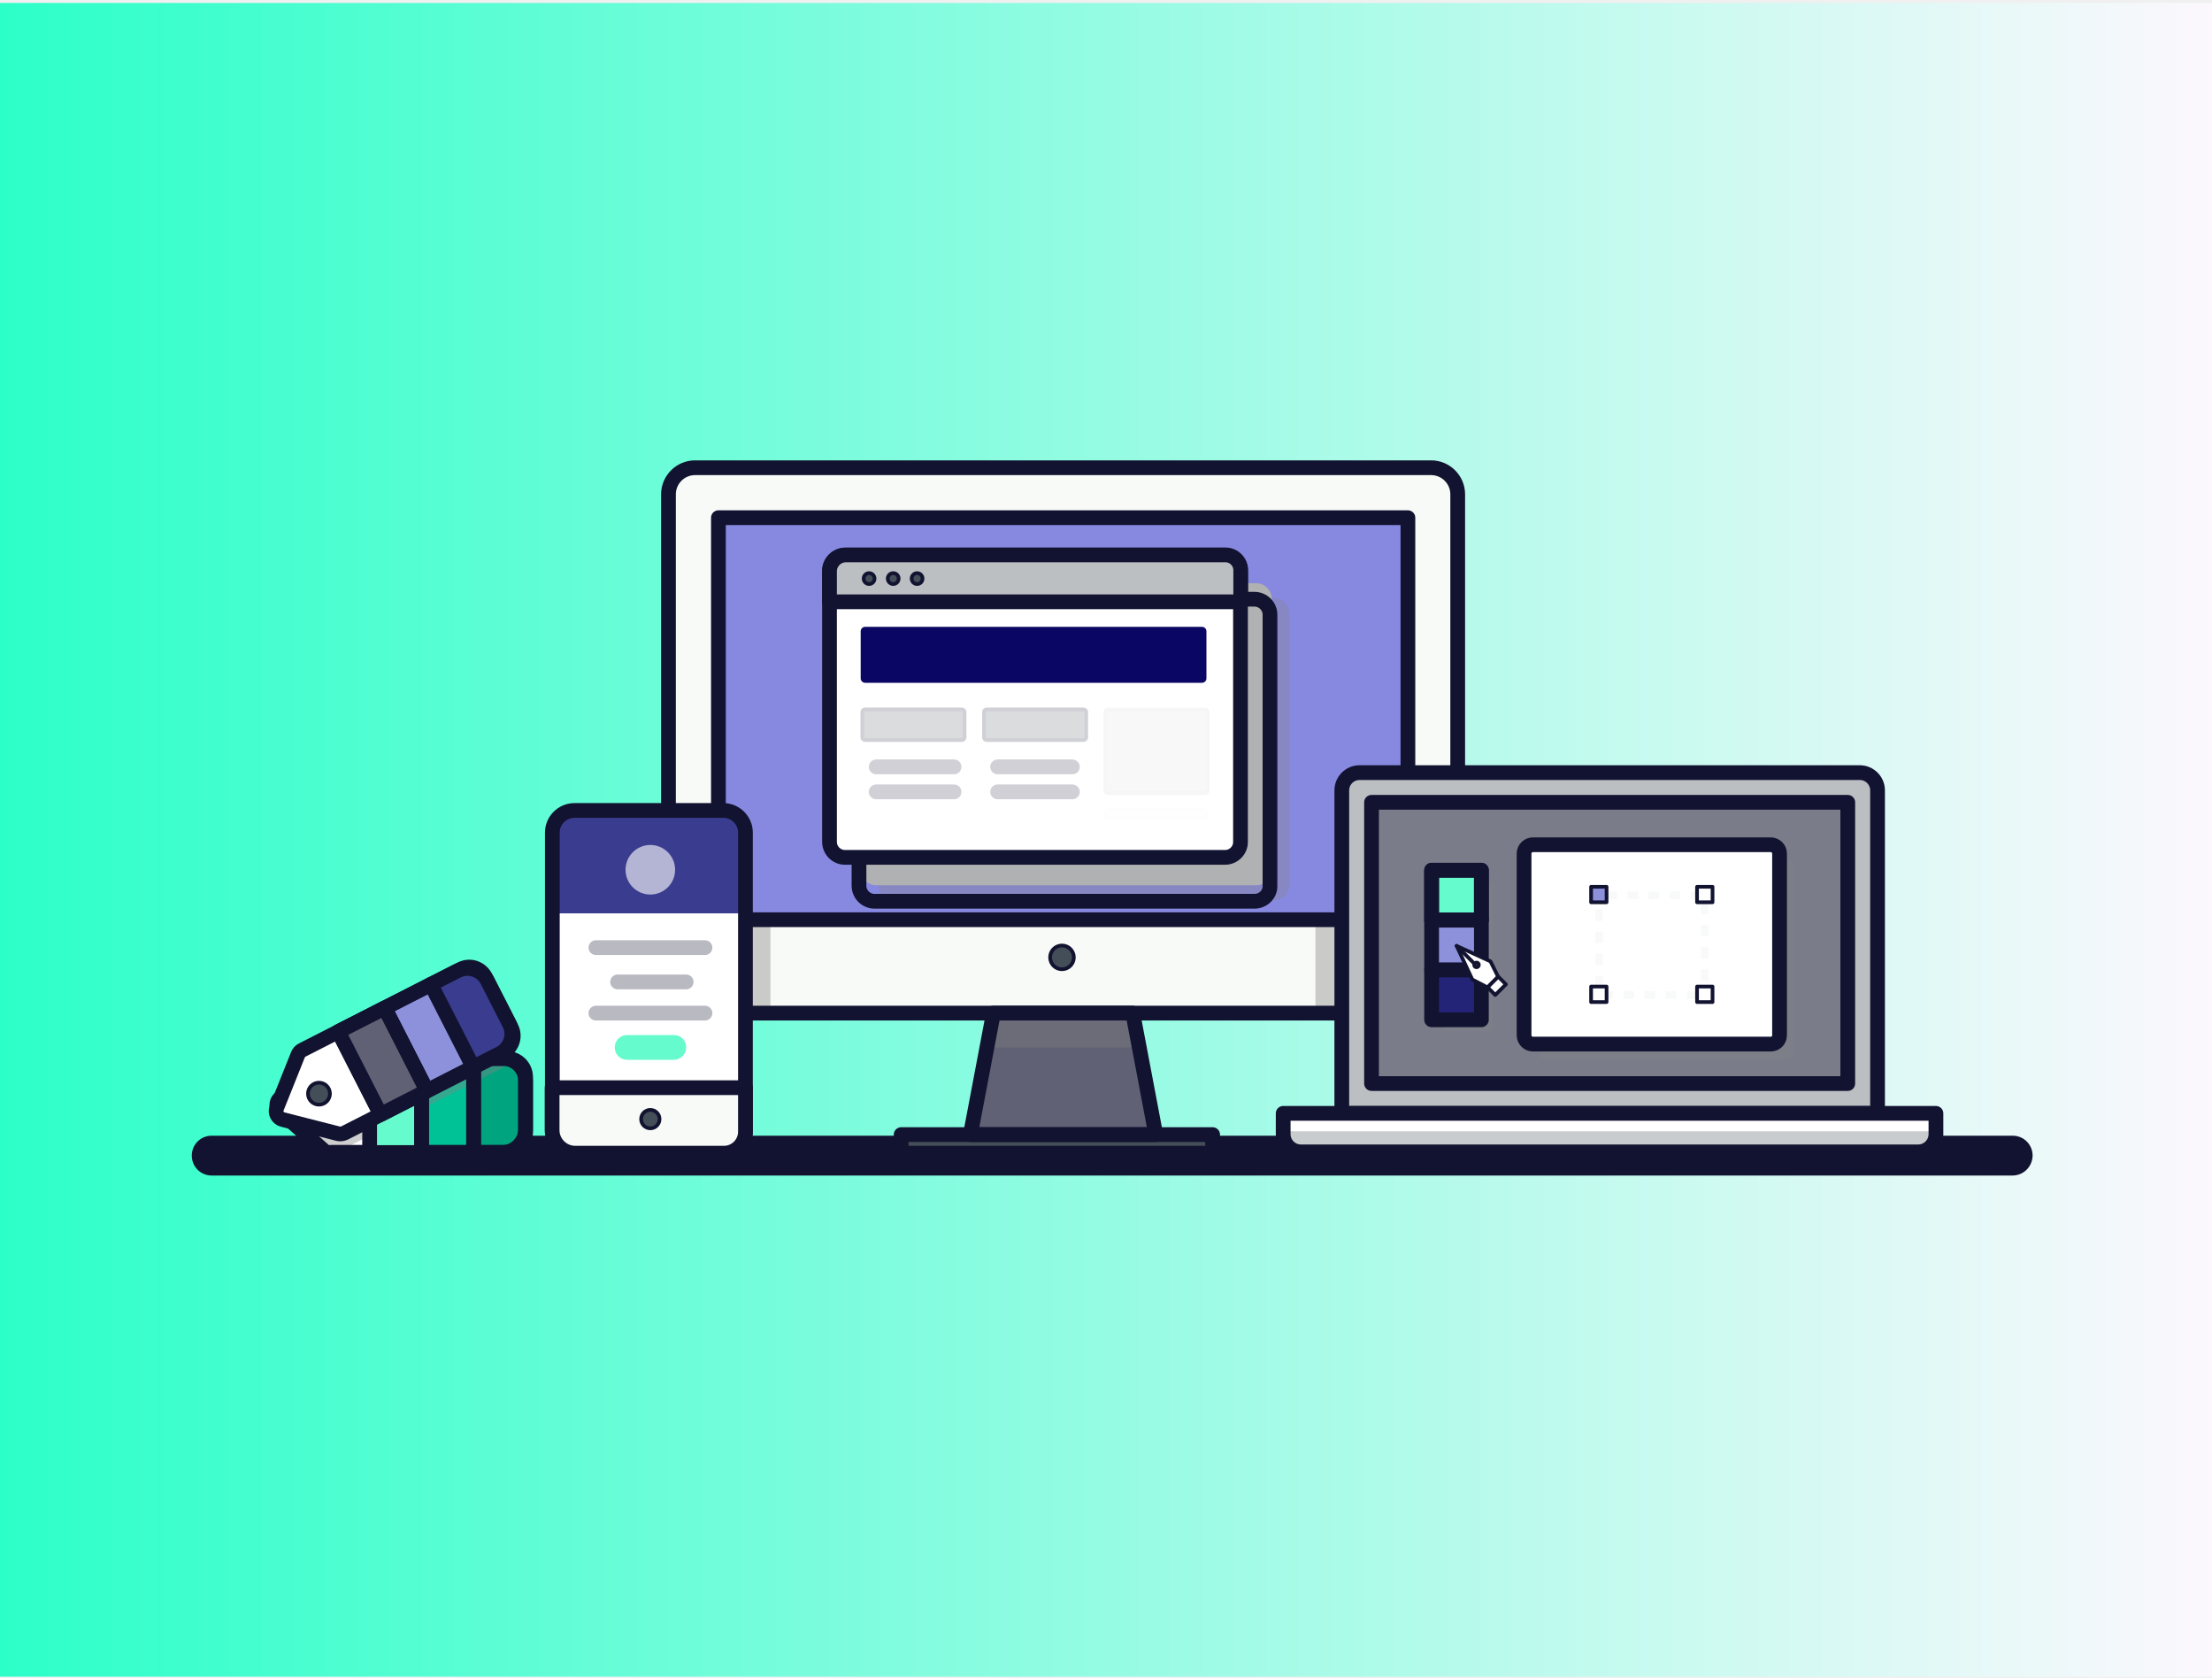
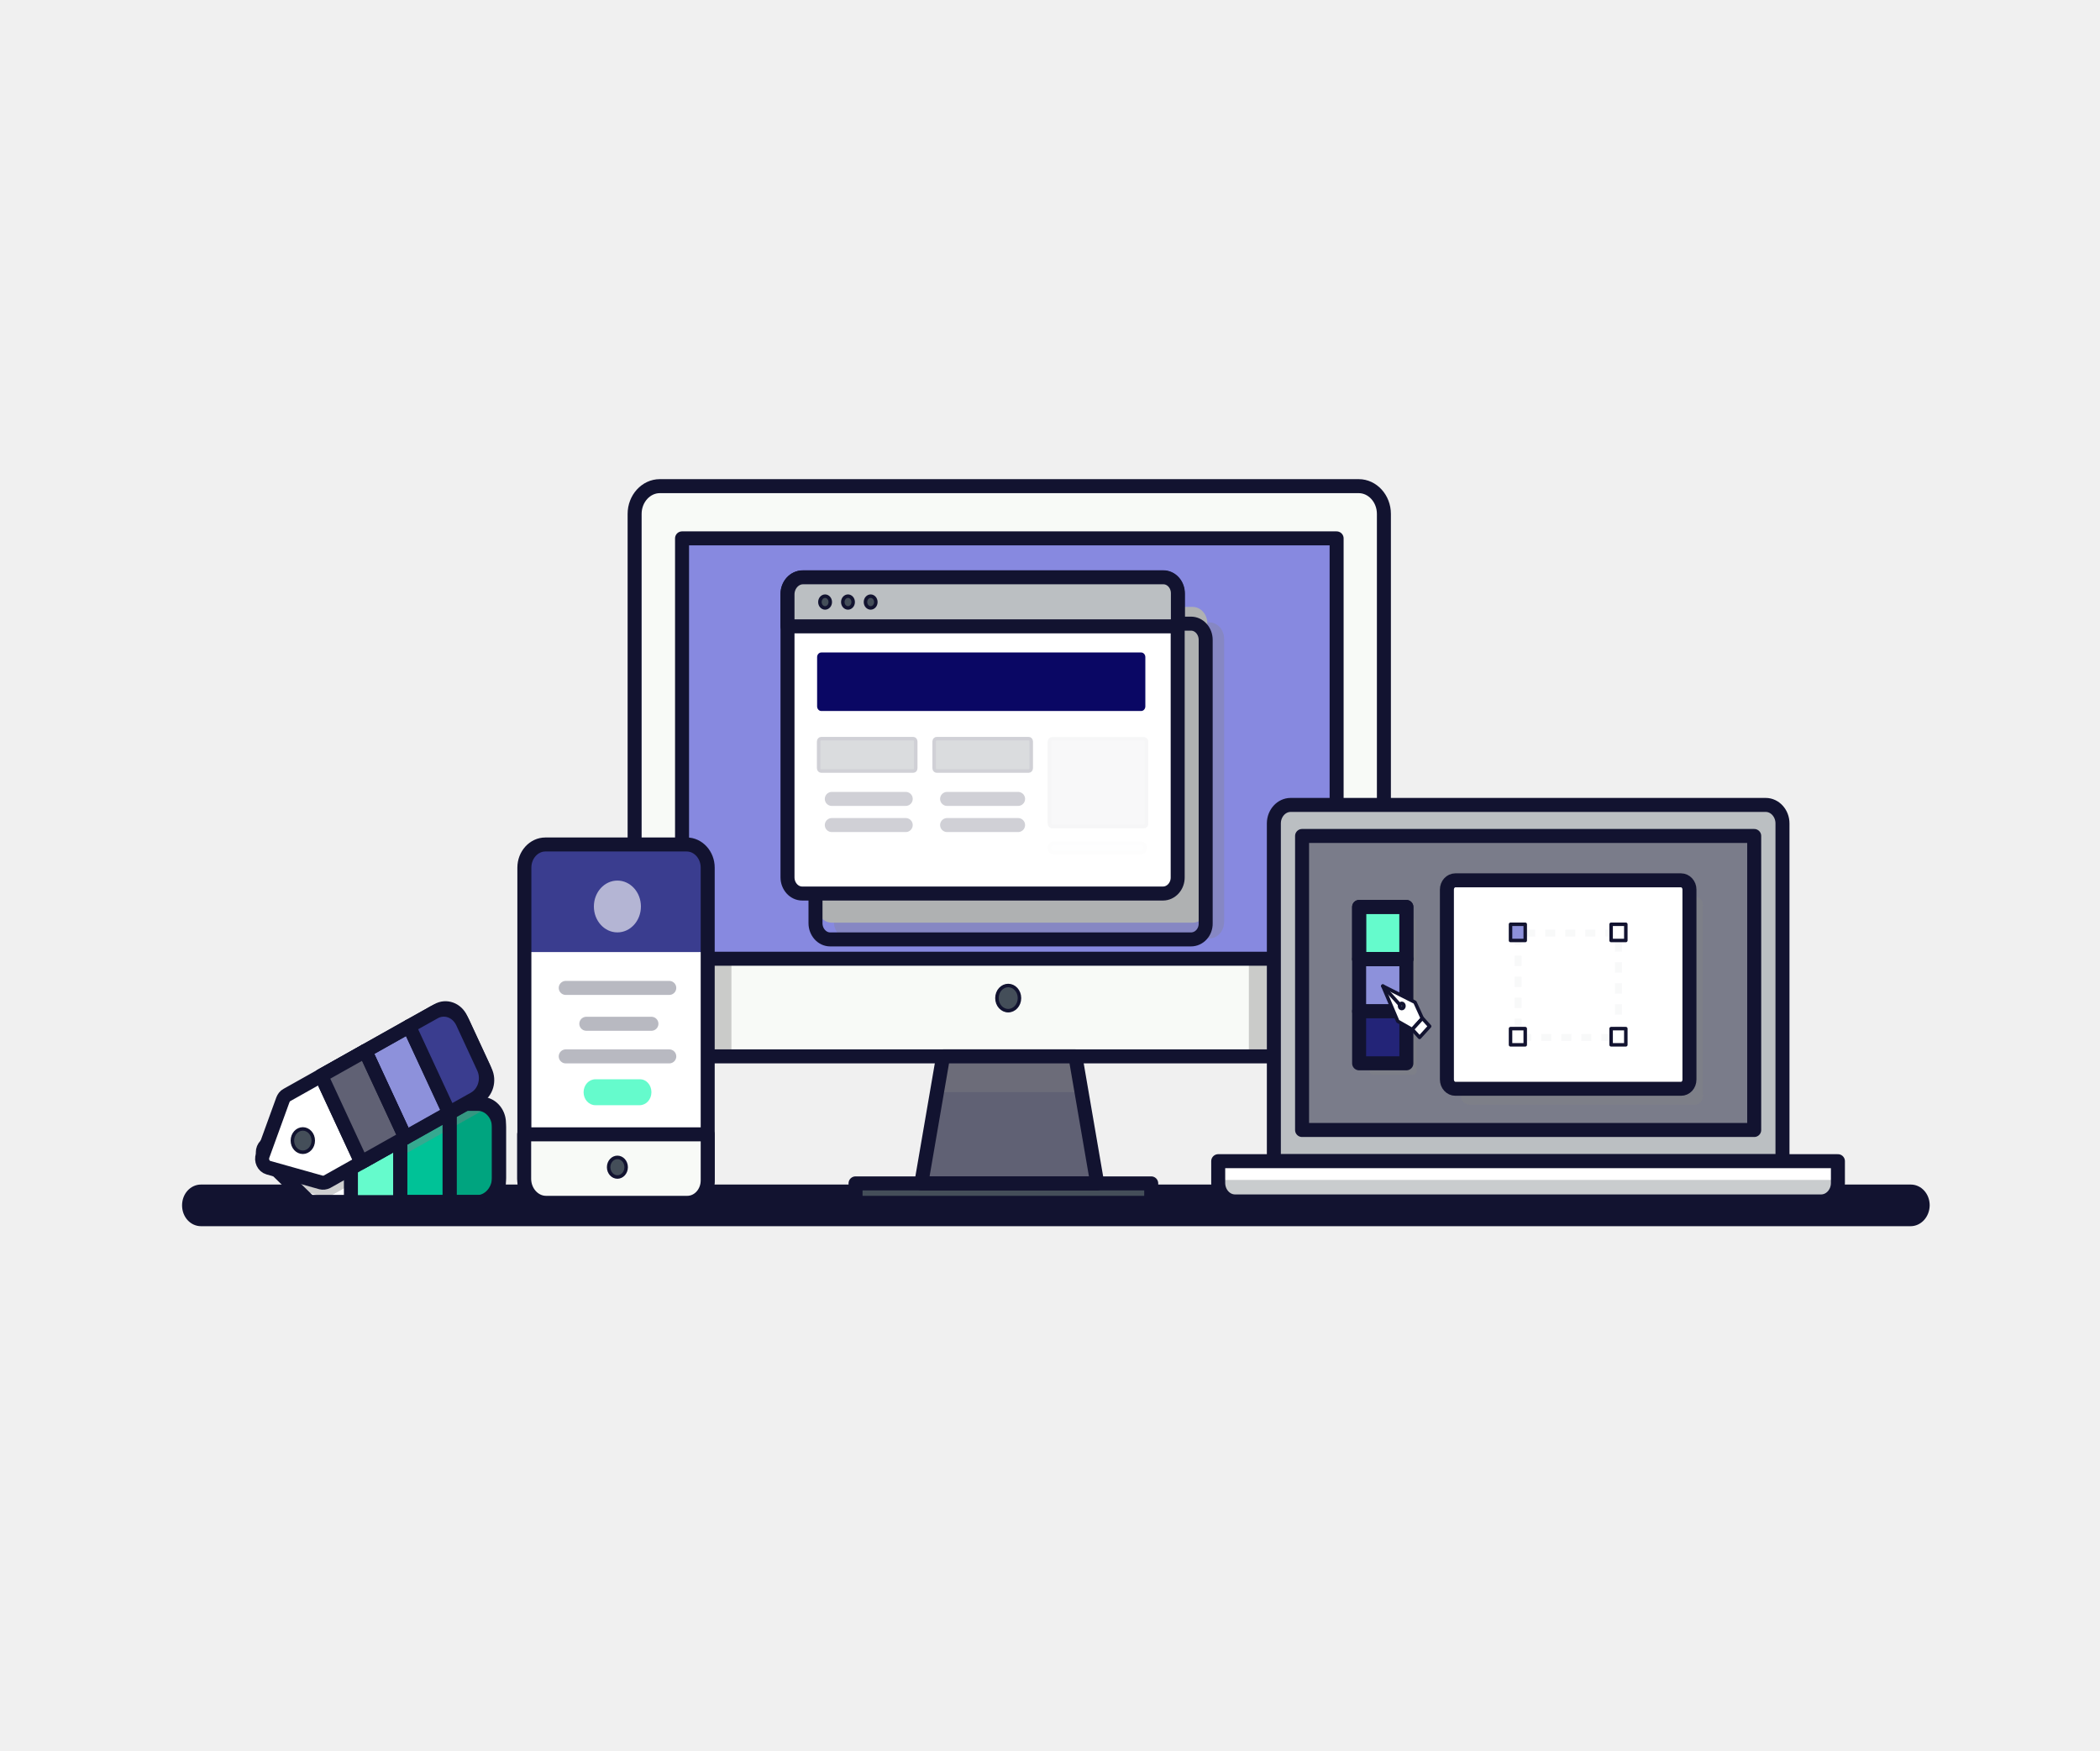
- <svg xmlns="http://www.w3.org/2000/svg" width="600" height="455" viewBox="0 0 600 455" fill="none">
-   <g clip-path="url(#clip0_363_13920)">
-     <mask id="mask0_363_13920" style="mask-type:luminance" maskUnits="userSpaceOnUse" x="0" y="0" width="600" height="455">
-       <path d="M600 0.751H0V454.751H600V0.751Z" fill="white" />
+ <svg xmlns="http://www.w3.org/2000/svg" width="600" height="500" viewBox="0 0 600 500" fill="none">
+   <g clip-path="url(#clip0_469_7950)">
+     <mask id="mask0_469_7950" style="mask-type:luminance" maskUnits="userSpaceOnUse" x="0" y="0" width="600" height="500">
+       <path d="M600 0H0V500H600V0Z" fill="white" />
    </mask>
-     <g mask="url(#mask0_363_13920)">
-       <path d="M600 -81H0V519H600V-81Z" fill="url(#paint0_linear_363_13920)" />
-       <path d="M545.88 318.28H57.42C54.696 318.28 52.52 316.104 52.52 313.38C52.52 310.656 54.696 308.48 57.42 308.48H545.94C548.662 308.48 550.837 310.653 550.84 313.375C550.783 316.106 548.601 318.28 545.88 318.28Z" fill="#121330" stroke="#121330" />
-       <path d="M244.94 312.22V308.18H328.42V312.22H244.94Z" fill="#444E59" stroke="#121330" />
-       <path d="M387.6 274.74H188.28C184.32 274.74 181.08 271.5 181.08 267.54V134.04C181.08 130.08 184.32 126.84 188.28 126.84H387.6C391.56 126.84 394.8 130.08 394.8 134.04V267.48C394.8 271.5 391.62 274.74 387.6 274.74Z" fill="#F8FAF7" />
-       <path d="M382.132 249.408V140.388H194.572V249.408H382.132Z" fill="#28A8E0" />
-       <path opacity="0.4" d="M388.08 274.74H356.82V217.86C356.82 213.3 360.48 209.64 365.04 209.64H388.08V274.74Z" fill="#848484" />
-       <path opacity="0.4" d="M196.26 219.78H181.08V264.6C181.08 270.18 185.88 274.74 191.52 274.74H208.98V232.74C208.92 225.72 203.22 219.78 196.26 219.78Z" fill="#848484" />
-       <path d="M388.2 274.74H188.52C184.56 274.74 181.32 271.5 181.32 267.54V134.04C181.32 130.08 184.56 126.84 188.52 126.84H388.2C392.16 126.84 395.4 130.08 395.4 134.04V267.48C395.4 271.5 392.16 274.74 388.2 274.74Z" stroke="#121330" stroke-width="4" stroke-miterlimit="10" stroke-linecap="round" stroke-linejoin="round" />
-       <path d="M381.891 249.406V140.386H194.871V249.406H381.891Z" fill="#8789E0" stroke="#121330" stroke-width="4" stroke-miterlimit="10" stroke-linecap="round" stroke-linejoin="round" />
-       <path opacity="0.32" d="M345.54 244.14H242.46C240.12 244.14 238.26 242.22 238.26 239.94V166.38C238.26 164.04 240.18 162.18 242.46 162.18H345.54C347.88 162.18 349.74 164.1 349.74 166.38V239.88C349.74 242.22 347.88 244.14 345.54 244.14Z" fill="#848484" />
-       <path d="M340.74 240.06H237.66C235.32 240.06 233.46 238.14 233.46 235.86V162.36C233.46 160.02 235.38 158.16 237.66 158.16H340.74C343.08 158.16 344.94 160.08 344.94 162.36V235.86C345 238.2 343.08 240.06 340.74 240.06Z" fill="#AFB1B2" />
-       <path d="M340.28 244.4H237.2C234.86 244.4 233 242.48 233 240.2V166.7C233 164.36 234.92 162.5 237.2 162.5H340.28C342.62 162.5 344.48 164.42 344.48 166.7V240.2C344.54 242.54 342.62 244.4 340.28 244.4Z" stroke="#121330" stroke-width="4" stroke-miterlimit="10" stroke-linecap="round" stroke-linejoin="round" />
-       <path d="M313.5 307.68H263.22L269.46 274.74H307.26L313.5 307.68Z" fill="#606174" />
-       <path opacity="0.32" d="M308.94 284.04L307.26 274.74H269.46L267.78 284.04H308.94Z" fill="#848484" />
-       <path d="M313.5 307.68H263.22L269.46 274.74H307.26L313.5 307.68Z" stroke="#121330" stroke-width="4" stroke-miterlimit="10" stroke-linecap="round" stroke-linejoin="round" />
-       <path d="M328.92 307.68H244.44V312.72H328.92V307.68Z" stroke="#121330" stroke-width="4" stroke-miterlimit="10" stroke-linecap="round" stroke-linejoin="round" />
-       <path d="M291.28 259.62C291.28 261.399 289.839 262.84 288.06 262.84C286.282 262.84 284.84 261.399 284.84 259.62C284.84 257.842 286.282 256.4 288.06 256.4C289.839 256.4 291.28 257.842 291.28 259.62Z" fill="#444E59" stroke="#121330" />
-       <path d="M332.28 232.5H229.2C226.86 232.5 225 230.58 225 228.3V154.74C225 152.4 226.92 150.54 229.2 150.54H332.28C334.62 150.54 336.48 152.46 336.48 154.74V228.24C336.54 230.58 334.62 232.5 332.28 232.5Z" fill="white" />
-       <path d="M332.28 232.5H229.2C226.86 232.5 225 230.58 225 228.3V154.74C225 152.4 226.92 150.54 229.2 150.54H332.28C334.62 150.54 336.48 152.46 336.48 154.74V228.24C336.54 230.58 334.62 232.5 332.28 232.5Z" stroke="#121330" stroke-width="4" stroke-miterlimit="10" stroke-linecap="round" stroke-linejoin="round" />
-       <path d="M336.54 163.2H225V154.92C225 152.52 226.98 150.48 229.44 150.48H332.4C334.68 150.48 336.54 152.34 336.54 154.62V163.2Z" fill="#BBBFC2" />
-       <path d="M336.54 163.2H225V154.92C225 152.52 226.98 150.48 229.44 150.48H332.4C334.68 150.48 336.54 152.34 336.54 154.62V163.2Z" stroke="#121330" stroke-width="4" stroke-miterlimit="10" stroke-linecap="round" stroke-linejoin="round" />
-       <path d="M237.22 156.9C237.22 157.717 236.558 158.38 235.74 158.38C234.923 158.38 234.26 157.717 234.26 156.9C234.26 156.082 234.923 155.42 235.74 155.42C236.558 155.42 237.22 156.082 237.22 156.9Z" fill="#444E59" stroke="#121330" />
-       <path d="M243.76 156.9C243.76 157.717 243.098 158.38 242.28 158.38C241.463 158.38 240.8 157.717 240.8 156.9C240.8 156.082 241.463 155.42 242.28 155.42C243.098 155.42 243.76 156.082 243.76 156.9Z" fill="#444E59" stroke="#121330" />
-       <path d="M250.24 156.9C250.24 157.717 249.578 158.38 248.76 158.38C247.943 158.38 247.28 157.717 247.28 156.9C247.28 156.082 247.943 155.42 248.76 155.42C249.578 155.42 250.24 156.082 250.24 156.9Z" fill="#444E59" stroke="#121330" />
-       <path d="M326.04 185.16H234.66C234 185.16 233.46 184.62 233.46 183.96V171.18C233.46 170.52 234 169.98 234.66 169.98H326.04C326.7 169.98 327.24 170.52 327.24 171.18V183.96C327.24 184.62 326.7 185.16 326.04 185.16Z" fill="#0A0764" />
-       <path opacity="0.2" d="M260.94 200.679H234.6C234.216 200.679 233.9 200.363 233.9 199.979V193.079C233.9 192.696 234.216 192.379 234.6 192.379H260.94C261.324 192.379 261.64 192.696 261.64 193.079V199.979C261.64 200.38 261.367 200.679 260.94 200.679Z" fill="#444E59" stroke="#121330" />
-       <path opacity="0.2" d="M237.66 207.959H258.78" stroke="#121330" stroke-width="4" stroke-miterlimit="10" stroke-linecap="round" stroke-linejoin="round" />
-       <path opacity="0.2" d="M237.66 214.739H258.78" stroke="#121330" stroke-width="4" stroke-miterlimit="10" stroke-linecap="round" stroke-linejoin="round" />
-       <path opacity="0.2" d="M293.94 200.679H267.6C267.216 200.679 266.9 200.363 266.9 199.979V193.079C266.9 192.696 267.216 192.379 267.6 192.379H293.94C294.324 192.379 294.64 192.696 294.64 193.079V199.979C294.64 200.363 294.324 200.679 293.94 200.679Z" fill="#444E59" stroke="#121330" />
-       <path opacity="0.2" d="M270.6 207.959H290.88" stroke="#121330" stroke-width="4" stroke-miterlimit="10" stroke-linecap="round" stroke-linejoin="round" />
-       <path opacity="0.2" d="M270.6 214.739H290.88" stroke="#121330" stroke-width="4" stroke-miterlimit="10" stroke-linecap="round" stroke-linejoin="round" />
+     <g mask="url(#mask0_469_7950)">
+       <path d="M545.88 349.752H57.42C54.74 349.752 52.52 347.379 52.52 344.305C52.52 341.23 54.74 338.857 57.42 338.857H545.94C548.618 338.857 550.837 341.227 550.84 344.299C550.783 347.38 548.558 349.752 545.88 349.752Z" fill="#121330" stroke="#121330" />
+       <path d="M244.94 343.078V338.527H328.42V343.078H244.94Z" fill="#444E59" stroke="#121330" />
+       <path d="M387.6 301.75H188.28C184.32 301.75 181.08 298.181 181.08 293.82V146.794C181.08 142.433 184.32 138.864 188.28 138.864H387.6C391.56 138.864 394.8 142.433 394.8 146.794V293.754C394.8 298.181 391.62 301.75 387.6 301.75Z" fill="#F8FAF7" />
+       <path d="M382.132 273.851V153.785H194.572V273.851H382.132Z" fill="#28A8E0" />
+       <path opacity="0.4" d="M388.08 301.749H356.82V239.106C356.82 234.084 360.48 230.053 365.04 230.053H388.08V301.749Z" fill="#848484" />
+       <path opacity="0.4" d="M196.26 241.221H181.08V290.582C181.08 296.728 185.88 301.75 191.52 301.75H208.98V255.494C208.92 247.763 203.22 241.221 196.26 241.221Z" fill="#848484" />
+       <path d="M388.2 301.75H188.52C184.56 301.75 181.32 298.181 181.32 293.82V146.794C181.32 142.433 184.56 138.864 188.52 138.864H388.2C392.16 138.864 395.4 142.433 395.4 146.794V293.754C395.4 298.181 392.16 301.75 388.2 301.75Z" stroke="#121330" stroke-width="4" stroke-miterlimit="10" stroke-linecap="round" stroke-linejoin="round" />
+       <path d="M381.891 273.849V153.783H194.871V273.849H381.891Z" fill="#8789E0" stroke="#121330" stroke-width="4" stroke-miterlimit="10" stroke-linecap="round" stroke-linejoin="round" />
+       <path opacity="0.32" d="M345.54 268.05H242.46C240.12 268.05 238.26 265.935 238.26 263.424V182.411C238.26 179.834 240.18 177.786 242.46 177.786H345.54C347.88 177.786 349.74 179.9 349.74 182.411V263.358C349.74 265.935 347.88 268.05 345.54 268.05Z" fill="#848484" />
+       <path d="M340.74 263.556H237.66C235.32 263.556 233.46 261.442 233.46 258.931V177.983C233.46 175.406 235.38 173.358 237.66 173.358H340.74C343.08 173.358 344.94 175.472 344.94 177.983V258.931C345 261.508 343.08 263.556 340.74 263.556Z" fill="#AFB1B2" />
+       <path d="M340.28 268.336H237.2C234.86 268.336 233 266.221 233 263.71V182.763C233 180.186 234.92 178.138 237.2 178.138H340.28C342.62 178.138 344.48 180.252 344.48 182.763V263.71C344.54 266.287 342.62 268.336 340.28 268.336Z" stroke="#121330" stroke-width="4" stroke-miterlimit="10" stroke-linecap="round" stroke-linejoin="round" />
+       <path d="M313.5 338.028H263.22L269.46 301.75H307.26L313.5 338.028Z" fill="#606174" />
+       <path opacity="0.32" d="M308.94 311.992L307.26 301.75H269.46L267.78 311.992H308.94Z" fill="#848484" />
+       <path d="M313.5 338.028H263.22L269.46 301.75H307.26L313.5 338.028Z" stroke="#121330" stroke-width="4" stroke-miterlimit="10" stroke-linecap="round" stroke-linejoin="round" />
+       <path d="M328.92 338.027H244.44V343.578H328.92V338.027Z" stroke="#121330" stroke-width="4" stroke-miterlimit="10" stroke-linecap="round" stroke-linejoin="round" />
+       <path d="M291.28 285.098C291.28 287.131 289.794 288.695 288.06 288.695C286.326 288.695 284.84 287.131 284.84 285.098C284.84 283.065 286.326 281.501 288.06 281.501C289.794 281.501 291.28 283.065 291.28 285.098Z" fill="#444E59" stroke="#121330" />
+       <path d="M332.28 255.23H229.2C226.86 255.23 225 253.116 225 250.605V169.591C225 167.014 226.92 164.966 229.2 164.966H332.28C334.62 164.966 336.48 167.08 336.48 169.591V250.539C336.54 253.116 334.62 255.23 332.28 255.23Z" fill="white" />
+       <path d="M332.28 255.23H229.2C226.86 255.23 225 253.116 225 250.605V169.591C225 167.014 226.92 164.966 229.2 164.966H332.28C334.62 164.966 336.48 167.08 336.48 169.591V250.539C336.54 253.116 334.62 255.23 332.28 255.23Z" stroke="#121330" stroke-width="4" stroke-miterlimit="10" stroke-linecap="round" stroke-linejoin="round" />
+       <path d="M336.54 178.908H225V169.789C225 167.146 226.98 164.899 229.44 164.899H332.4C334.68 164.899 336.54 166.948 336.54 169.459V178.908Z" fill="#BBBFC2" />
+       <path d="M336.54 178.908H225V169.789C225 167.146 226.98 164.899 229.44 164.899H332.4C334.68 164.899 336.54 166.948 336.54 169.459V178.908Z" stroke="#121330" stroke-width="4" stroke-miterlimit="10" stroke-linecap="round" stroke-linejoin="round" />
+       <path d="M237.22 171.97C237.22 172.945 236.514 173.651 235.74 173.651C234.968 173.651 234.26 172.944 234.26 171.97C234.26 170.995 234.967 170.29 235.74 170.29C236.514 170.29 237.22 170.995 237.22 171.97Z" fill="#444E59" stroke="#121330" />
+       <path d="M243.76 171.97C243.76 172.945 243.054 173.651 242.28 173.651C241.508 173.651 240.8 172.944 240.8 171.97C240.8 170.995 241.507 170.29 242.28 170.29C243.054 170.29 243.76 170.995 243.76 171.97Z" fill="#444E59" stroke="#121330" />
+       <path d="M250.24 171.97C250.24 172.945 249.534 173.651 248.76 173.651C247.988 173.651 247.28 172.944 247.28 171.97C247.28 170.995 247.987 170.29 248.76 170.29C249.534 170.29 250.24 170.995 250.24 171.97Z" fill="#444E59" stroke="#121330" />
+       <path d="M326.04 203.094H234.66C234 203.094 233.46 202.499 233.46 201.772V187.697C233.46 186.97 234 186.375 234.66 186.375H326.04C326.7 186.375 327.24 186.97 327.24 187.697V201.772C327.24 202.499 326.7 203.094 326.04 203.094Z" fill="#0A0764" />
+       <path opacity="0.2" d="M260.94 220.236H234.6C234.26 220.236 233.9 219.912 233.9 219.414V211.815C233.9 211.318 234.26 210.994 234.6 210.994H260.94C261.279 210.994 261.64 211.318 261.64 211.815V219.414C261.64 219.929 261.324 220.236 260.94 220.236Z" fill="#444E59" stroke="#121330" />
+       <path opacity="0.2" d="M237.66 228.203H258.78" stroke="#121330" stroke-width="4" stroke-miterlimit="10" stroke-linecap="round" stroke-linejoin="round" />
+       <path opacity="0.2" d="M237.66 235.67H258.78" stroke="#121330" stroke-width="4" stroke-miterlimit="10" stroke-linecap="round" stroke-linejoin="round" />
+       <path opacity="0.2" d="M293.94 220.236H267.6C267.26 220.236 266.9 219.912 266.9 219.414V211.815C266.9 211.318 267.26 210.994 267.6 210.994H293.94C294.279 210.994 294.64 211.318 294.64 211.815V219.414C294.64 219.912 294.279 220.236 293.94 220.236Z" fill="#444E59" stroke="#121330" />
+       <path opacity="0.2" d="M270.6 228.203H290.88" stroke="#121330" stroke-width="4" stroke-miterlimit="10" stroke-linecap="round" stroke-linejoin="round" />
+       <path opacity="0.2" d="M270.6 235.67H290.88" stroke="#121330" stroke-width="4" stroke-miterlimit="10" stroke-linecap="round" stroke-linejoin="round" />
      <g opacity="0.2">
-         <path opacity="0.2" d="M326.88 215.079H300.54C300.156 215.079 299.84 214.763 299.84 214.379V193.139C299.84 192.756 300.156 192.439 300.54 192.439H326.88C327.264 192.439 327.58 192.756 327.58 193.139V214.379C327.58 214.763 327.264 215.079 326.88 215.079Z" fill="#444E59" stroke="#121330" />
+         <path opacity="0.2" d="M326.88 236.095H300.54C300.2 236.095 299.84 235.771 299.84 235.274V211.882C299.84 211.384 300.2 211.06 300.54 211.06H326.88C327.219 211.06 327.58 211.384 327.58 211.882V235.274C327.58 235.771 327.219 236.095 326.88 236.095Z" fill="#444E59" stroke="#121330" />
      </g>
      <g opacity="0.09">
-         <path opacity="0.09" d="M326.04 221.86H300.96C300.288 221.86 299.78 221.315 299.78 220.68C299.78 220.056 300.336 219.5 300.96 219.5H326.04C326.713 219.5 327.22 220.044 327.22 220.68C327.22 221.303 326.664 221.86 326.04 221.86Z" fill="#444E59" stroke="#121330" />
+         <path opacity="0.09" d="M326.04 243.562H300.96C300.332 243.562 299.78 242.986 299.78 242.212C299.78 241.45 300.381 240.862 300.96 240.862H326.04C326.669 240.862 327.22 241.438 327.22 242.212C327.22 242.974 326.62 243.562 326.04 243.562Z" fill="#444E59" stroke="#121330" />
      </g>
-       <path d="M137.52 287.04H89.16C88.56 287.04 88.02 287.22 87.6 287.64L75.9 297.84C74.82 298.8 74.82 300.48 75.9 301.38L87.6 311.76C88.02 312.12 88.56 312.48 89.16 312.48H137.52C140.28 312.48 142.56 309.96 142.56 307.2V291.9C142.5 289.26 140.28 287.04 137.52 287.04ZM87.84 302.58C86.22 302.58 84.84 301.26 84.84 299.58C84.84 297.9 86.16 296.58 87.84 296.58C89.52 296.58 90.84 297.9 90.84 299.58C90.84 301.26 89.52 302.58 87.84 302.58Z" fill="white" />
-       <path d="M114.36 287.04H100.26V312.54H114.36V287.04Z" fill="#F09F54" />
-       <path d="M128.46 287.04H114.36V312.54H128.46V287.04Z" fill="#00C297" />
-       <path d="M136.26 312.54H128.46V287.04H136.5C139.8 287.04 142.56 289.74 142.56 293.1V306.3C142.5 309.72 139.68 312.54 136.26 312.54Z" fill="#00A47F" />
-       <path opacity="0.4" d="M138.84 288.301C138.6 288.241 138.36 288.241 138.12 288.241H89.76C89.16 288.241 88.62 288.421 88.2 288.841L76.5 299.041C75.42 300.001 75.42 301.681 76.5 302.581L83.82 309.001L91.74 310.981C92.1 311.101 92.52 311.101 92.94 311.101C93.72 311.101 94.44 310.921 95.16 310.561L138.24 288.601C138.42 288.541 138.66 288.421 138.84 288.301ZM88.44 303.781C86.82 303.781 85.44 302.461 85.44 300.781C85.44 299.101 86.76 297.781 88.44 297.781C90.12 297.781 91.44 299.101 91.44 300.781C91.44 302.461 90.12 303.781 88.44 303.781Z" fill="#848484" />
-       <path d="M137.52 287.04H89.16C88.56 287.04 88.02 287.22 87.6 287.64L75.9 297.84C74.82 298.8 74.82 300.48 75.9 301.38L87.6 311.76C88.02 312.12 88.56 312.48 89.16 312.48H137.52C140.28 312.48 142.56 309.96 142.56 307.2V291.9C142.5 289.26 140.28 287.04 137.52 287.04ZM87.84 302.58C86.22 302.58 84.84 301.26 84.84 299.58C84.84 297.9 86.16 296.58 87.84 296.58C89.52 296.58 90.84 297.9 90.84 299.58C90.84 301.26 89.52 302.58 87.84 302.58Z" stroke="#121330" stroke-width="4" stroke-miterlimit="10" stroke-linecap="round" stroke-linejoin="round" />
-       <path d="M114.36 287.04H100.26V312.54H114.36V287.04Z" fill="#65FBCC" stroke="#121330" stroke-width="4" stroke-miterlimit="10" stroke-linecap="round" stroke-linejoin="round" />
-       <path d="M128.46 287.04H114.36V312.54H128.46V287.04Z" stroke="#121330" stroke-width="4" stroke-miterlimit="10" stroke-linecap="round" stroke-linejoin="round" />
-       <path d="M136.26 312.54H128.46V287.04H136.5C139.8 287.04 142.56 289.74 142.56 293.1V306.3C142.5 309.72 139.68 312.54 136.26 312.54Z" stroke="#121330" stroke-width="4" stroke-miterlimit="10" stroke-linecap="round" stroke-linejoin="round" />
-       <path d="M125.04 262.801L81.96 284.761C81.42 285.001 81.06 285.481 80.82 286.021L75.06 300.421C74.52 301.741 75.3 303.241 76.68 303.601L91.74 307.441C92.28 307.561 92.88 307.501 93.42 307.261L136.5 285.301C138.96 284.041 139.92 281.041 138.66 278.641L131.7 265.021C130.44 262.501 127.44 261.541 125.04 262.801Z" fill="white" />
-       <path d="M116.926 266.91L104.365 273.319L115.819 295.767L128.379 289.359L116.926 266.91Z" fill="#8D91DB" />
-       <path d="M125.04 262.801L81.96 284.761C81.42 285.001 81.06 285.481 80.82 286.021L75.06 300.421C74.52 301.741 75.3 303.241 76.68 303.601L91.74 307.441C92.28 307.561 92.88 307.501 93.42 307.261L136.5 285.301C138.96 284.041 139.92 281.041 138.66 278.641L131.7 265.021C130.44 262.501 127.44 261.541 125.04 262.801Z" stroke="#121330" stroke-width="4" stroke-miterlimit="10" stroke-linecap="round" stroke-linejoin="round" />
-       <path d="M89.5 296.581C89.5 298.226 88.166 299.561 86.52 299.561C84.874 299.561 83.54 298.226 83.54 296.581C83.54 294.935 84.874 293.601 86.52 293.601C88.166 293.601 89.5 294.935 89.5 296.581Z" fill="#444E59" stroke="#121330" />
-       <path d="M104.338 273.352L91.778 279.76L103.231 302.208L115.792 295.799L104.338 273.352Z" fill="#BECCD5" stroke="#121330" stroke-width="4" stroke-miterlimit="10" stroke-linecap="round" stroke-linejoin="round" />
-       <path d="M104.338 273.352L91.778 279.76L103.231 302.208L115.792 295.799L104.338 273.352Z" fill="#606174" stroke="#121330" stroke-width="4" stroke-miterlimit="10" stroke-linecap="round" stroke-linejoin="round" />
-       <path d="M116.926 266.91L104.365 273.319L115.819 295.767L128.379 289.359L116.926 266.91Z" stroke="#121330" stroke-width="4" stroke-miterlimit="10" stroke-linecap="round" stroke-linejoin="round" />
-       <path d="M135.54 285.72L128.34 289.38L116.88 266.94L124.08 263.28C127.02 261.78 130.62 262.92 132.18 265.92L138.18 277.68C139.68 280.62 138.48 284.22 135.54 285.72Z" fill="#3A3D8F" />
-       <path d="M135.54 285.72L128.34 289.38L116.88 266.94L124.08 263.28C127.02 261.78 130.62 262.92 132.18 265.92L138.18 277.68C139.68 280.62 138.48 284.22 135.54 285.72Z" stroke="#121330" stroke-width="4" stroke-miterlimit="10" stroke-linecap="round" stroke-linejoin="round" />
-       <path d="M196.2 312.72H155.82C152.52 312.72 149.82 310.02 149.82 306.72V225.78C149.82 222.48 152.52 219.78 155.82 219.78H196.2C199.5 219.78 202.2 222.48 202.2 225.78V306.72C202.2 310.08 199.5 312.72 196.2 312.72Z" fill="white" />
-       <path d="M203.04 247.68H149.82V225.66C149.82 222.42 152.46 219.78 155.7 219.78H196.8C200.22 219.78 202.98 222.6 202.98 225.96V247.68H203.04Z" fill="#3A3D8F" />
-       <path d="M196.2 312.72H155.82C152.52 312.72 149.82 310.02 149.82 306.72V225.78C149.82 222.48 152.52 219.78 155.82 219.78H196.2C199.5 219.78 202.2 222.48 202.2 225.78V306.72C202.2 310.08 199.5 312.72 196.2 312.72Z" stroke="#121330" stroke-width="4" stroke-miterlimit="10" stroke-linecap="round" stroke-linejoin="round" />
-       <path d="M196.26 312.72H156C152.58 312.72 149.76 309.9 149.76 306.48V294.96H202.2V306.78C202.2 310.08 199.5 312.72 196.26 312.72Z" fill="#F8FAF7" />
-       <path d="M196.38 312.72H156C152.58 312.72 149.76 309.9 149.76 306.48V294.96H202.2V306.9C202.2 310.14 199.56 312.72 196.38 312.72Z" stroke="#121330" stroke-width="4" stroke-miterlimit="10" stroke-linecap="round" stroke-linejoin="round" />
-       <path d="M178.9 303.48C178.9 304.861 177.781 305.98 176.4 305.98C175.019 305.98 173.9 304.86 173.9 303.48C173.9 302.099 175.019 300.98 176.4 300.98C177.781 300.98 178.9 302.099 178.9 303.48Z" fill="#444E59" stroke="#121330" />
-       <path opacity="0.3" d="M161.64 256.98H191.22" stroke="#121330" stroke-width="4" stroke-miterlimit="10" stroke-linecap="round" stroke-linejoin="round" />
-       <path opacity="0.3" d="M167.52 266.28H186.12" stroke="#121330" stroke-width="4" stroke-miterlimit="10" stroke-linecap="round" stroke-linejoin="round" />
-       <path opacity="0.3" d="M161.64 274.74H191.22" stroke="#121330" stroke-width="4" stroke-miterlimit="10" stroke-linecap="round" stroke-linejoin="round" />
-       <path opacity="0.62" d="M176.4 242.581C180.111 242.581 183.12 239.572 183.12 235.861C183.12 232.149 180.111 229.141 176.4 229.141C172.688 229.141 169.68 232.149 169.68 235.861C169.68 239.572 172.688 242.581 176.4 242.581Z" fill="white" />
-       <path d="M186.12 284.04C186.12 285.9 184.62 287.4 182.76 287.4H170.1C168.24 287.4 166.74 285.9 166.74 284.04C166.74 282.18 168.24 280.68 170.1 280.68H182.76C184.62 280.62 186.12 282.12 186.12 284.04Z" fill="#65FBCC" />
-       <path d="M508.92 301.74H363.54V214.38C363.54 211.8 365.64 209.7 368.22 209.7H504.3C506.82 209.7 508.86 211.74 508.86 214.26V301.74H508.92Z" fill="#BBBFC2" />
-       <path d="M509.28 301.92H363.96V214.32C363.96 211.68 366.12 209.52 368.76 209.52H504.48C507.12 209.52 509.28 211.68 509.28 214.32V301.92Z" stroke="#121330" stroke-width="4" stroke-miterlimit="10" stroke-linecap="round" stroke-linejoin="round" />
-       <path opacity="0.71" d="M501.316 294.195V217.275H372.016V294.195H501.316Z" fill="#606174" />
-       <path opacity="0.32" d="M403.62 279.54H392.46C391.8 279.54 391.26 279 391.26 278.34V240.12C391.26 239.46 391.8 238.92 392.46 238.92H403.62C404.28 238.92 404.82 239.46 404.82 240.12V278.4C404.82 279 404.28 279.54 403.62 279.54Z" fill="#848484" />
-       <path opacity="0.32" d="M484.2 287.28H419.76C418.44 287.28 417.36 286.2 417.36 284.88V235.62C417.36 234.3 418.44 233.22 419.76 233.22H484.2C485.52 233.22 486.6 234.3 486.6 235.62V284.88C486.6 286.2 485.58 287.28 484.2 287.28Z" fill="#848484" />
-       <path d="M501.202 293.833V217.573H372.022V293.833H501.202Z" stroke="#121330" stroke-width="4" stroke-miterlimit="10" stroke-linecap="round" stroke-linejoin="round" />
-       <path d="M525.12 301.92H348.06V307.56C348.06 310.2 350.22 312.36 352.86 312.36H520.32C522.96 312.36 525.12 310.2 525.12 307.56V301.92Z" fill="white" />
-       <path opacity="0.8" d="M354.84 312.72H518.4C521.7 312.72 524.4 310.2 525 306.78H348.18C348.78 310.2 351.54 312.72 354.84 312.72Z" fill="#BBBFC2" />
-       <path d="M525.12 301.92H348.06V307.56C348.06 310.2 350.22 312.36 352.86 312.36H520.32C522.96 312.36 525.12 310.2 525.12 307.56V301.92Z" stroke="#121330" stroke-width="4" stroke-miterlimit="10" stroke-linecap="round" stroke-linejoin="round" />
-       <path d="M401.58 235.86H388.08V249.36H401.58V235.86Z" fill="#65FBCC" />
-       <path d="M401.82 235.98H388.32V249.48H401.82V235.98Z" stroke="#121330" stroke-width="4" stroke-miterlimit="10" stroke-linecap="round" stroke-linejoin="round" />
-       <path d="M401.82 235.98H388.32V249.48H401.82V235.98Z" stroke="#121330" stroke-width="4" stroke-miterlimit="10" stroke-linecap="round" stroke-linejoin="round" />
-       <path d="M401.58 249.36H388.08V262.86H401.58V249.36Z" fill="#8D91DB" />
-       <path d="M401.82 249.54H388.32V263.04H401.82V249.54Z" fill="#8D91DB" stroke="#121330" stroke-width="4" stroke-miterlimit="10" stroke-linecap="round" stroke-linejoin="round" />
-       <path d="M401.58 262.86H388.08V276.36H401.58V262.86Z" fill="#6567C3" />
-       <path d="M401.82 263.04H388.32V276.54H401.82V263.04Z" fill="#232478" stroke="#121330" stroke-width="4" stroke-miterlimit="10" stroke-linecap="round" stroke-linejoin="round" />
-       <path d="M480.3 283.14H415.8C414.48 283.14 413.4 282.06 413.4 280.74V231.48C413.4 230.16 414.48 229.08 415.8 229.08H480.3C481.62 229.08 482.7 230.16 482.7 231.48V280.74C482.7 282.12 481.62 283.14 480.3 283.14Z" fill="white" />
-       <path d="M480.3 283.14H415.8C414.48 283.14 413.4 282.06 413.4 280.74V231.48C413.4 230.16 414.48 229.08 415.8 229.08H480.3C481.62 229.08 482.7 230.16 482.7 231.48V280.74C482.7 282.12 481.62 283.14 480.3 283.14Z" stroke="#121330" stroke-width="4" stroke-miterlimit="10" stroke-linecap="round" stroke-linejoin="round" />
+       <path d="M137.52 315.296H89.16C88.56 315.296 88.02 315.494 87.6 315.957L75.9 327.19C74.82 328.247 74.82 330.098 75.9 331.089L87.6 342.521C88.02 342.917 88.56 343.313 89.16 343.313H137.52C140.28 343.313 142.56 340.538 142.56 337.499V320.648C142.5 317.741 140.28 315.296 137.52 315.296ZM87.84 332.41C86.22 332.41 84.84 330.957 84.84 329.106C84.84 327.256 86.16 325.802 87.84 325.802C89.52 325.802 90.84 327.256 90.84 329.106C90.84 330.957 89.52 332.41 87.84 332.41Z" fill="white" />
+       <path d="M114.36 315.296H100.26V343.38H114.36V315.296Z" fill="#F09F54" />
+       <path d="M128.46 315.296H114.36V343.38H128.46V315.296Z" fill="#00C297" />
+       <path d="M136.26 343.38H128.46V315.296H136.5C139.8 315.296 142.56 318.269 142.56 321.97V336.507C142.5 340.274 139.68 343.38 136.26 343.38Z" fill="#00A47F" />
+       <path opacity="0.4" d="M138.84 316.684C138.6 316.618 138.36 316.618 138.12 316.618H89.76C89.16 316.618 88.62 316.816 88.2 317.279L76.5 328.512C75.42 329.57 75.42 331.42 76.5 332.411L83.82 339.482L91.74 341.662C92.1 341.794 92.52 341.794 92.94 341.794C93.72 341.794 94.44 341.596 95.16 341.2L138.24 317.015C138.42 316.949 138.66 316.816 138.84 316.684ZM88.44 333.733C86.82 333.733 85.44 332.279 85.44 330.429C85.44 328.578 86.76 327.125 88.44 327.125C90.12 327.125 91.44 328.578 91.44 330.429C91.44 332.279 90.12 333.733 88.44 333.733Z" fill="#848484" />
+       <path d="M137.52 315.296H89.16C88.56 315.296 88.02 315.494 87.6 315.957L75.9 327.19C74.82 328.247 74.82 330.098 75.9 331.089L87.6 342.521C88.02 342.917 88.56 343.313 89.16 343.313H137.52C140.28 343.313 142.56 340.538 142.56 337.499V320.648C142.5 317.741 140.28 315.296 137.52 315.296ZM87.84 332.41C86.22 332.41 84.84 330.957 84.84 329.106C84.84 327.256 86.16 325.802 87.84 325.802C89.52 325.802 90.84 327.256 90.84 329.106C90.84 330.957 89.52 332.41 87.84 332.41Z" stroke="#121330" stroke-width="4" stroke-miterlimit="10" stroke-linecap="round" stroke-linejoin="round" />
+       <path d="M114.36 315.296H100.26V343.38H114.36V315.296Z" fill="#65FBCC" stroke="#121330" stroke-width="4" stroke-miterlimit="10" stroke-linecap="round" stroke-linejoin="round" />
+       <path d="M128.46 315.296H114.36V343.38H128.46V315.296Z" stroke="#121330" stroke-width="4" stroke-miterlimit="10" stroke-linecap="round" stroke-linejoin="round" />
+       <path d="M136.26 343.38H128.46V315.296H136.5C139.8 315.296 142.56 318.269 142.56 321.97V336.507C142.5 340.274 139.68 343.38 136.26 343.38Z" stroke="#121330" stroke-width="4" stroke-miterlimit="10" stroke-linecap="round" stroke-linejoin="round" />
+       <path d="M125.04 288.6L81.96 312.785C81.42 313.049 81.06 313.578 80.82 314.173L75.06 330.032C74.52 331.486 75.3 333.138 76.68 333.534L91.74 337.763C92.28 337.895 92.88 337.829 93.42 337.565L136.5 313.38C138.96 311.992 139.92 308.688 138.66 306.045L131.7 291.045C130.44 288.27 127.44 287.212 125.04 288.6Z" fill="white" />
+       <path d="M116.926 293.126L104.365 300.184L115.819 324.906L128.379 317.849L116.926 293.126Z" fill="#8D91DB" />
+       <path d="M125.04 288.6L81.96 312.785C81.42 313.049 81.06 313.578 80.82 314.173L75.06 330.032C74.52 331.486 75.3 333.138 76.68 333.534L91.74 337.763C92.28 337.895 92.88 337.829 93.42 337.565L136.5 313.38C138.96 311.992 139.92 308.688 138.66 306.045L131.7 291.045C130.44 288.27 127.44 287.212 125.04 288.6Z" stroke="#121330" stroke-width="4" stroke-miterlimit="10" stroke-linecap="round" stroke-linejoin="round" />
+       <path d="M89.5 325.803C89.5 327.69 88.121 329.135 86.52 329.135C84.919 329.135 83.54 327.69 83.54 325.803C83.54 323.916 84.919 322.47 86.52 322.47C88.121 322.47 89.5 323.916 89.5 325.803Z" fill="#444E59" stroke="#121330" />
+       <path d="M104.338 300.22L91.778 307.278L103.231 332L115.792 324.942L104.338 300.22Z" fill="#BECCD5" stroke="#121330" stroke-width="4" stroke-miterlimit="10" stroke-linecap="round" stroke-linejoin="round" />
+       <path d="M104.338 300.22L91.778 307.278L103.231 332L115.792 324.942L104.338 300.22Z" fill="#606174" stroke="#121330" stroke-width="4" stroke-miterlimit="10" stroke-linecap="round" stroke-linejoin="round" />
+       <path d="M116.926 293.126L104.365 300.184L115.819 324.906L128.379 317.849L116.926 293.126Z" stroke="#121330" stroke-width="4" stroke-miterlimit="10" stroke-linecap="round" stroke-linejoin="round" />
+       <path d="M135.54 313.842L128.34 317.873L116.88 293.16L124.08 289.129C127.02 287.477 130.62 288.732 132.18 292.036L138.18 304.988C139.68 308.226 138.48 312.191 135.54 313.842Z" fill="#3A3D8F" />
+       <path d="M135.54 313.842L128.34 317.873L116.88 293.16L124.08 289.129C127.02 287.477 130.62 288.732 132.18 292.036L138.18 304.988C139.68 308.226 138.48 312.191 135.54 313.842Z" stroke="#121330" stroke-width="4" stroke-miterlimit="10" stroke-linecap="round" stroke-linejoin="round" />
+       <path d="M196.2 343.578H155.82C152.52 343.578 149.82 340.604 149.82 336.97V247.829C149.82 244.194 152.52 241.221 155.82 241.221H196.2C199.5 241.221 202.2 244.194 202.2 247.829V336.97C202.2 340.67 199.5 343.578 196.2 343.578Z" fill="white" />
+       <path d="M203.04 271.948H149.82V247.696C149.82 244.128 152.46 241.221 155.7 241.221H196.8C200.22 241.221 202.98 244.326 202.98 248.027V271.948H203.04Z" fill="#3A3D8F" />
+       <path d="M196.2 343.578H155.82C152.52 343.578 149.82 340.604 149.82 336.97V247.829C149.82 244.194 152.52 241.221 155.82 241.221H196.2C199.5 241.221 202.2 244.194 202.2 247.829V336.97C202.2 340.67 199.5 343.578 196.2 343.578Z" stroke="#121330" stroke-width="4" stroke-miterlimit="10" stroke-linecap="round" stroke-linejoin="round" />
+       <path d="M196.26 343.578H156C152.58 343.578 149.76 340.472 149.76 336.705V324.018H202.2V337.036C202.2 340.67 199.5 343.578 196.26 343.578Z" fill="#F8FAF7" />
+       <path d="M196.38 343.578H156C152.58 343.578 149.76 340.472 149.76 336.705V324.018H202.2V337.168C202.2 340.736 199.56 343.578 196.38 343.578Z" stroke="#121330" stroke-width="4" stroke-miterlimit="10" stroke-linecap="round" stroke-linejoin="round" />
+       <path d="M178.9 333.401C178.9 334.996 177.737 336.205 176.4 336.205C175.064 336.205 173.9 334.996 173.9 333.401C173.9 331.806 175.064 330.597 176.4 330.597C177.737 330.597 178.9 331.806 178.9 333.401Z" fill="#444E59" stroke="#121330" />
+       <path opacity="0.3" d="M161.64 282.19H191.22" stroke="#121330" stroke-width="4" stroke-miterlimit="10" stroke-linecap="round" stroke-linejoin="round" />
+       <path opacity="0.3" d="M167.52 292.433H186.12" stroke="#121330" stroke-width="4" stroke-miterlimit="10" stroke-linecap="round" stroke-linejoin="round" />
+       <path opacity="0.3" d="M161.64 301.75H191.22" stroke="#121330" stroke-width="4" stroke-miterlimit="10" stroke-linecap="round" stroke-linejoin="round" />
+       <path opacity="0.62" d="M176.4 266.332C180.111 266.332 183.12 263.018 183.12 258.931C183.12 254.843 180.111 251.53 176.4 251.53C172.688 251.53 169.68 254.843 169.68 258.931C169.68 263.018 172.688 266.332 176.4 266.332Z" fill="white" />
+       <path d="M186.12 311.992C186.12 314.04 184.62 315.692 182.76 315.692H170.1C168.24 315.692 166.74 314.04 166.74 311.992C166.74 309.943 168.24 308.291 170.1 308.291H182.76C184.62 308.225 186.12 309.877 186.12 311.992Z" fill="#65FBCC" />
+       <path d="M508.92 331.485H363.54V235.273C363.54 232.432 365.64 230.119 368.22 230.119H504.3C506.82 230.119 508.86 232.366 508.86 235.141V331.485H508.92Z" fill="#BBBFC2" />
+       <path d="M509.28 331.683H363.96V235.207C363.96 232.3 366.12 229.921 368.76 229.921H504.48C507.12 229.921 509.28 232.3 509.28 235.207V331.683Z" stroke="#121330" stroke-width="4" stroke-miterlimit="10" stroke-linecap="round" stroke-linejoin="round" />
+       <path opacity="0.71" d="M501.316 323.175V238.461H372.016V323.175H501.316Z" fill="#606174" />
+       <path opacity="0.32" d="M403.62 307.035H392.46C391.8 307.035 391.26 306.441 391.26 305.714V263.621C391.26 262.895 391.8 262.3 392.46 262.3H403.62C404.28 262.3 404.82 262.895 404.82 263.621V305.78C404.82 306.441 404.28 307.035 403.62 307.035Z" fill="#848484" />
+       <path opacity="0.32" d="M484.2 315.56H419.76C418.44 315.56 417.36 314.37 417.36 312.917V258.666C417.36 257.212 418.44 256.022 419.76 256.022H484.2C485.52 256.022 486.6 257.212 486.6 258.666V312.917C486.6 314.37 485.58 315.56 484.2 315.56Z" fill="#848484" />
+       <path d="M501.202 322.776V238.79H372.022V322.776H501.202Z" stroke="#121330" stroke-width="4" stroke-miterlimit="10" stroke-linecap="round" stroke-linejoin="round" />
+       <path d="M525.12 331.683H348.06V337.894C348.06 340.802 350.22 343.18 352.86 343.18H520.32C522.96 343.18 525.12 340.802 525.12 337.894V331.683Z" fill="white" />
+       <path opacity="0.8" d="M354.84 343.577H518.4C521.7 343.577 524.4 340.802 525 337.035H348.18C348.78 340.802 351.54 343.577 354.84 343.577Z" fill="#BBBFC2" />
+       <path d="M525.12 331.683H348.06V337.894C348.06 340.802 350.22 343.18 352.86 343.18H520.32C522.96 343.18 525.12 340.802 525.12 337.894V331.683Z" stroke="#121330" stroke-width="4" stroke-miterlimit="10" stroke-linecap="round" stroke-linejoin="round" />
+       <path d="M401.58 258.93H388.08V273.798H401.58V258.93Z" fill="#65FBCC" />
+       <path d="M401.82 259.062H388.32V273.929H401.82V259.062Z" stroke="#121330" stroke-width="4" stroke-miterlimit="10" stroke-linecap="round" stroke-linejoin="round" />
+       <path d="M401.82 259.062H388.32V273.929H401.82V259.062Z" stroke="#121330" stroke-width="4" stroke-miterlimit="10" stroke-linecap="round" stroke-linejoin="round" />
+       <path d="M401.58 273.797H388.08V288.665H401.58V273.797Z" fill="#8D91DB" />
+       <path d="M401.82 273.996H388.32V288.863H401.82V273.996Z" fill="#8D91DB" stroke="#121330" stroke-width="4" stroke-miterlimit="10" stroke-linecap="round" stroke-linejoin="round" />
+       <path d="M401.58 288.665H388.08V303.533H401.58V288.665Z" fill="#6567C3" />
+       <path d="M401.82 288.863H388.32V303.731H401.82V288.863Z" fill="#232478" stroke="#121330" stroke-width="4" stroke-miterlimit="10" stroke-linecap="round" stroke-linejoin="round" />
+       <path d="M480.3 311H415.8C414.48 311 413.4 309.81 413.4 308.357V254.106C413.4 252.652 414.48 251.462 415.8 251.462H480.3C481.62 251.462 482.7 252.652 482.7 254.106V308.357C482.7 309.877 481.62 311 480.3 311Z" fill="white" />
+       <path d="M480.3 311H415.8C414.48 311 413.4 309.81 413.4 308.357V254.106C413.4 252.652 414.48 251.462 415.8 251.462H480.3C481.62 251.462 482.7 252.652 482.7 254.106V308.357C482.7 309.877 481.62 311 480.3 311Z" stroke="#121330" stroke-width="4" stroke-miterlimit="10" stroke-linecap="round" stroke-linejoin="round" />
      <g opacity="0.3">
        <g opacity="0.3">
-           <path opacity="0.3" d="M462.42 268.919V269.819H461.52" stroke="#121330" stroke-width="2" stroke-linejoin="round" />
-           <path opacity="0.3" d="M460.38 269.819H435.24" stroke="#121330" stroke-width="2" stroke-linejoin="round" stroke-dasharray="2.86 2.86" />
-           <path opacity="0.3" d="M434.64 269.819H433.74V268.919" stroke="#121330" stroke-width="2" stroke-linejoin="round" />
-           <path opacity="0.3" d="M433.74 267.659V244.259" stroke="#121330" stroke-width="2" stroke-linejoin="round" stroke-dasharray="3 3" />
-           <path opacity="0.3" d="M433.74 243.659V242.759H434.64" stroke="#121330" stroke-width="2" stroke-linejoin="round" />
-           <path opacity="0.3" d="M435.78 242.759H460.92" stroke="#121330" stroke-width="2" stroke-linejoin="round" stroke-dasharray="2.86 2.86" />
-           <path opacity="0.3" d="M461.52 242.759H462.42V243.659" stroke="#121330" stroke-width="2" stroke-linejoin="round" />
-           <path opacity="0.3" d="M462.42 244.86V268.32" stroke="#121330" stroke-width="2" stroke-linejoin="round" stroke-dasharray="3 3" />
+           <path opacity="0.3" d="M462.42 295.339V296.33H461.52" stroke="#121330" stroke-width="2" stroke-linejoin="round" />
+           <path opacity="0.3" d="M460.38 296.331H435.24" stroke="#121330" stroke-width="2" stroke-linejoin="round" stroke-dasharray="2.86 2.86" />
+           <path opacity="0.3" d="M434.64 296.33H433.74V295.339" stroke="#121330" stroke-width="2" stroke-linejoin="round" />
+           <path opacity="0.3" d="M433.74 293.951V268.18" stroke="#121330" stroke-width="2" stroke-linejoin="round" stroke-dasharray="3 3" />
+           <path opacity="0.3" d="M433.74 267.52V266.528H434.64" stroke="#121330" stroke-width="2" stroke-linejoin="round" />
+           <path opacity="0.3" d="M435.78 266.528H460.92" stroke="#121330" stroke-width="2" stroke-linejoin="round" stroke-dasharray="2.86 2.86" />
+           <path opacity="0.3" d="M461.52 266.528H462.42V267.52" stroke="#121330" stroke-width="2" stroke-linejoin="round" />
+           <path opacity="0.3" d="M462.42 268.841V294.678" stroke="#121330" stroke-width="2" stroke-linejoin="round" stroke-dasharray="3 3" />
        </g>
      </g>
-       <path d="M436.02 240.66H431.76V244.92H436.02V240.66Z" fill="white" />
-       <path d="M435.78 240.479H431.58V244.679H435.78V240.479Z" fill="#8D91DB" stroke="#121330" stroke-miterlimit="10" stroke-linejoin="round" />
-       <path d="M436.02 267.661H431.76V271.921H436.02V267.661Z" fill="white" />
-       <path d="M435.78 267.54H431.58V271.74H435.78V267.54Z" stroke="#121330" stroke-miterlimit="10" stroke-linejoin="round" />
-       <path d="M464.58 240.66H460.32V244.92H464.58V240.66Z" fill="white" />
-       <path d="M464.52 240.479H460.32V244.679H464.52V240.479Z" stroke="#121330" stroke-miterlimit="10" stroke-linejoin="round" />
-       <path d="M464.58 267.661H460.32V271.921H464.58V267.661Z" fill="white" />
-       <path d="M464.52 267.54H460.32V271.74H464.52V267.54Z" stroke="#121330" stroke-miterlimit="10" stroke-linejoin="round" />
-       <path d="M395.1 256.5L399.36 265.62L403.5 267.78L406.38 264.9L404.28 260.7L395.1 256.5Z" fill="white" />
-       <path d="M395.1 256.5L399.36 265.62L403.5 267.78L406.38 264.9L404.28 260.7L395.1 256.5Z" stroke="#121330" stroke-miterlimit="10" stroke-linejoin="round" />
-       <path d="M401.14 261.66C401.14 262.013 400.853 262.3 400.5 262.3C400.147 262.3 399.86 262.013 399.86 261.66C399.86 261.307 400.147 261.02 400.5 261.02C400.853 261.02 401.14 261.307 401.14 261.66Z" fill="#444E59" stroke="#121330" />
-       <path d="M395.1 256.5L399.84 261.24" stroke="#121330" stroke-miterlimit="10" stroke-linecap="round" stroke-linejoin="round" />
-       <path d="M406.398 264.853L403.513 267.738L405.592 269.817L408.477 266.932L406.398 264.853Z" fill="white" />
-       <path d="M406.398 264.853L403.513 267.738L405.592 269.817L408.477 266.932L406.398 264.853Z" stroke="#121330" stroke-miterlimit="10" stroke-linejoin="round" />
+       <path d="M436.02 264.216H431.76V268.907H436.02V264.216Z" fill="white" />
+       <path d="M435.78 264.017H431.58V268.643H435.78V264.017Z" fill="#8D91DB" stroke="#121330" stroke-miterlimit="10" stroke-linejoin="round" />
+       <path d="M436.02 293.952H431.76V298.644H436.02V293.952Z" fill="white" />
+       <path d="M435.78 293.819H431.58V298.445H435.78V293.819Z" stroke="#121330" stroke-miterlimit="10" stroke-linejoin="round" />
+       <path d="M464.58 264.216H460.32V268.907H464.58V264.216Z" fill="white" />
+       <path d="M464.52 264.017H460.32V268.643H464.52V264.017Z" stroke="#121330" stroke-miterlimit="10" stroke-linejoin="round" />
+       <path d="M464.58 293.952H460.32V298.644H464.58V293.952Z" fill="white" />
+       <path d="M464.52 293.819H460.32V298.445H464.52V293.819Z" stroke="#121330" stroke-miterlimit="10" stroke-linejoin="round" />
+       <path d="M395.1 281.661L399.36 291.705L403.5 294.084L406.38 290.912L404.28 286.286L395.1 281.661Z" fill="white" />
+       <path d="M395.1 281.661L399.36 291.705L403.5 294.084L406.38 290.912L404.28 286.286L395.1 281.661Z" stroke="#121330" stroke-miterlimit="10" stroke-linejoin="round" />
+       <path d="M401.14 287.343C401.14 287.807 400.809 288.099 400.5 288.099C400.191 288.099 399.86 287.807 399.86 287.343C399.86 286.88 400.191 286.588 400.5 286.588C400.809 286.588 401.14 286.88 401.14 287.343Z" fill="#444E59" stroke="#121330" />
+       <path d="M395.1 281.661L399.84 286.881" stroke="#121330" stroke-miterlimit="10" stroke-linecap="round" stroke-linejoin="round" />
+       <path d="M406.398 290.86L403.513 294.037L405.592 296.327L408.477 293.15L406.398 290.86Z" fill="white" />
+       <path d="M406.398 290.86L403.513 294.037L405.592 296.327L408.477 293.15L406.398 290.86Z" stroke="#121330" stroke-miterlimit="10" stroke-linejoin="round" />
    </g>
  </g>
  <defs>
-     <linearGradient id="paint0_linear_363_13920" x1="0" y1="219" x2="600" y2="219" gradientUnits="userSpaceOnUse">
-       <stop stop-color="#2DFFC9" />
-       <stop offset="1" stop-color="#FCF8FD" />
-     </linearGradient>
-     <clipPath id="clip0_363_13920">
-       <rect width="600" height="454" fill="white" transform="translate(0 0.751465)" />
+     <clipPath id="clip0_469_7950">
+       <rect width="600" height="500" fill="white" />
    </clipPath>
  </defs>
</svg>
